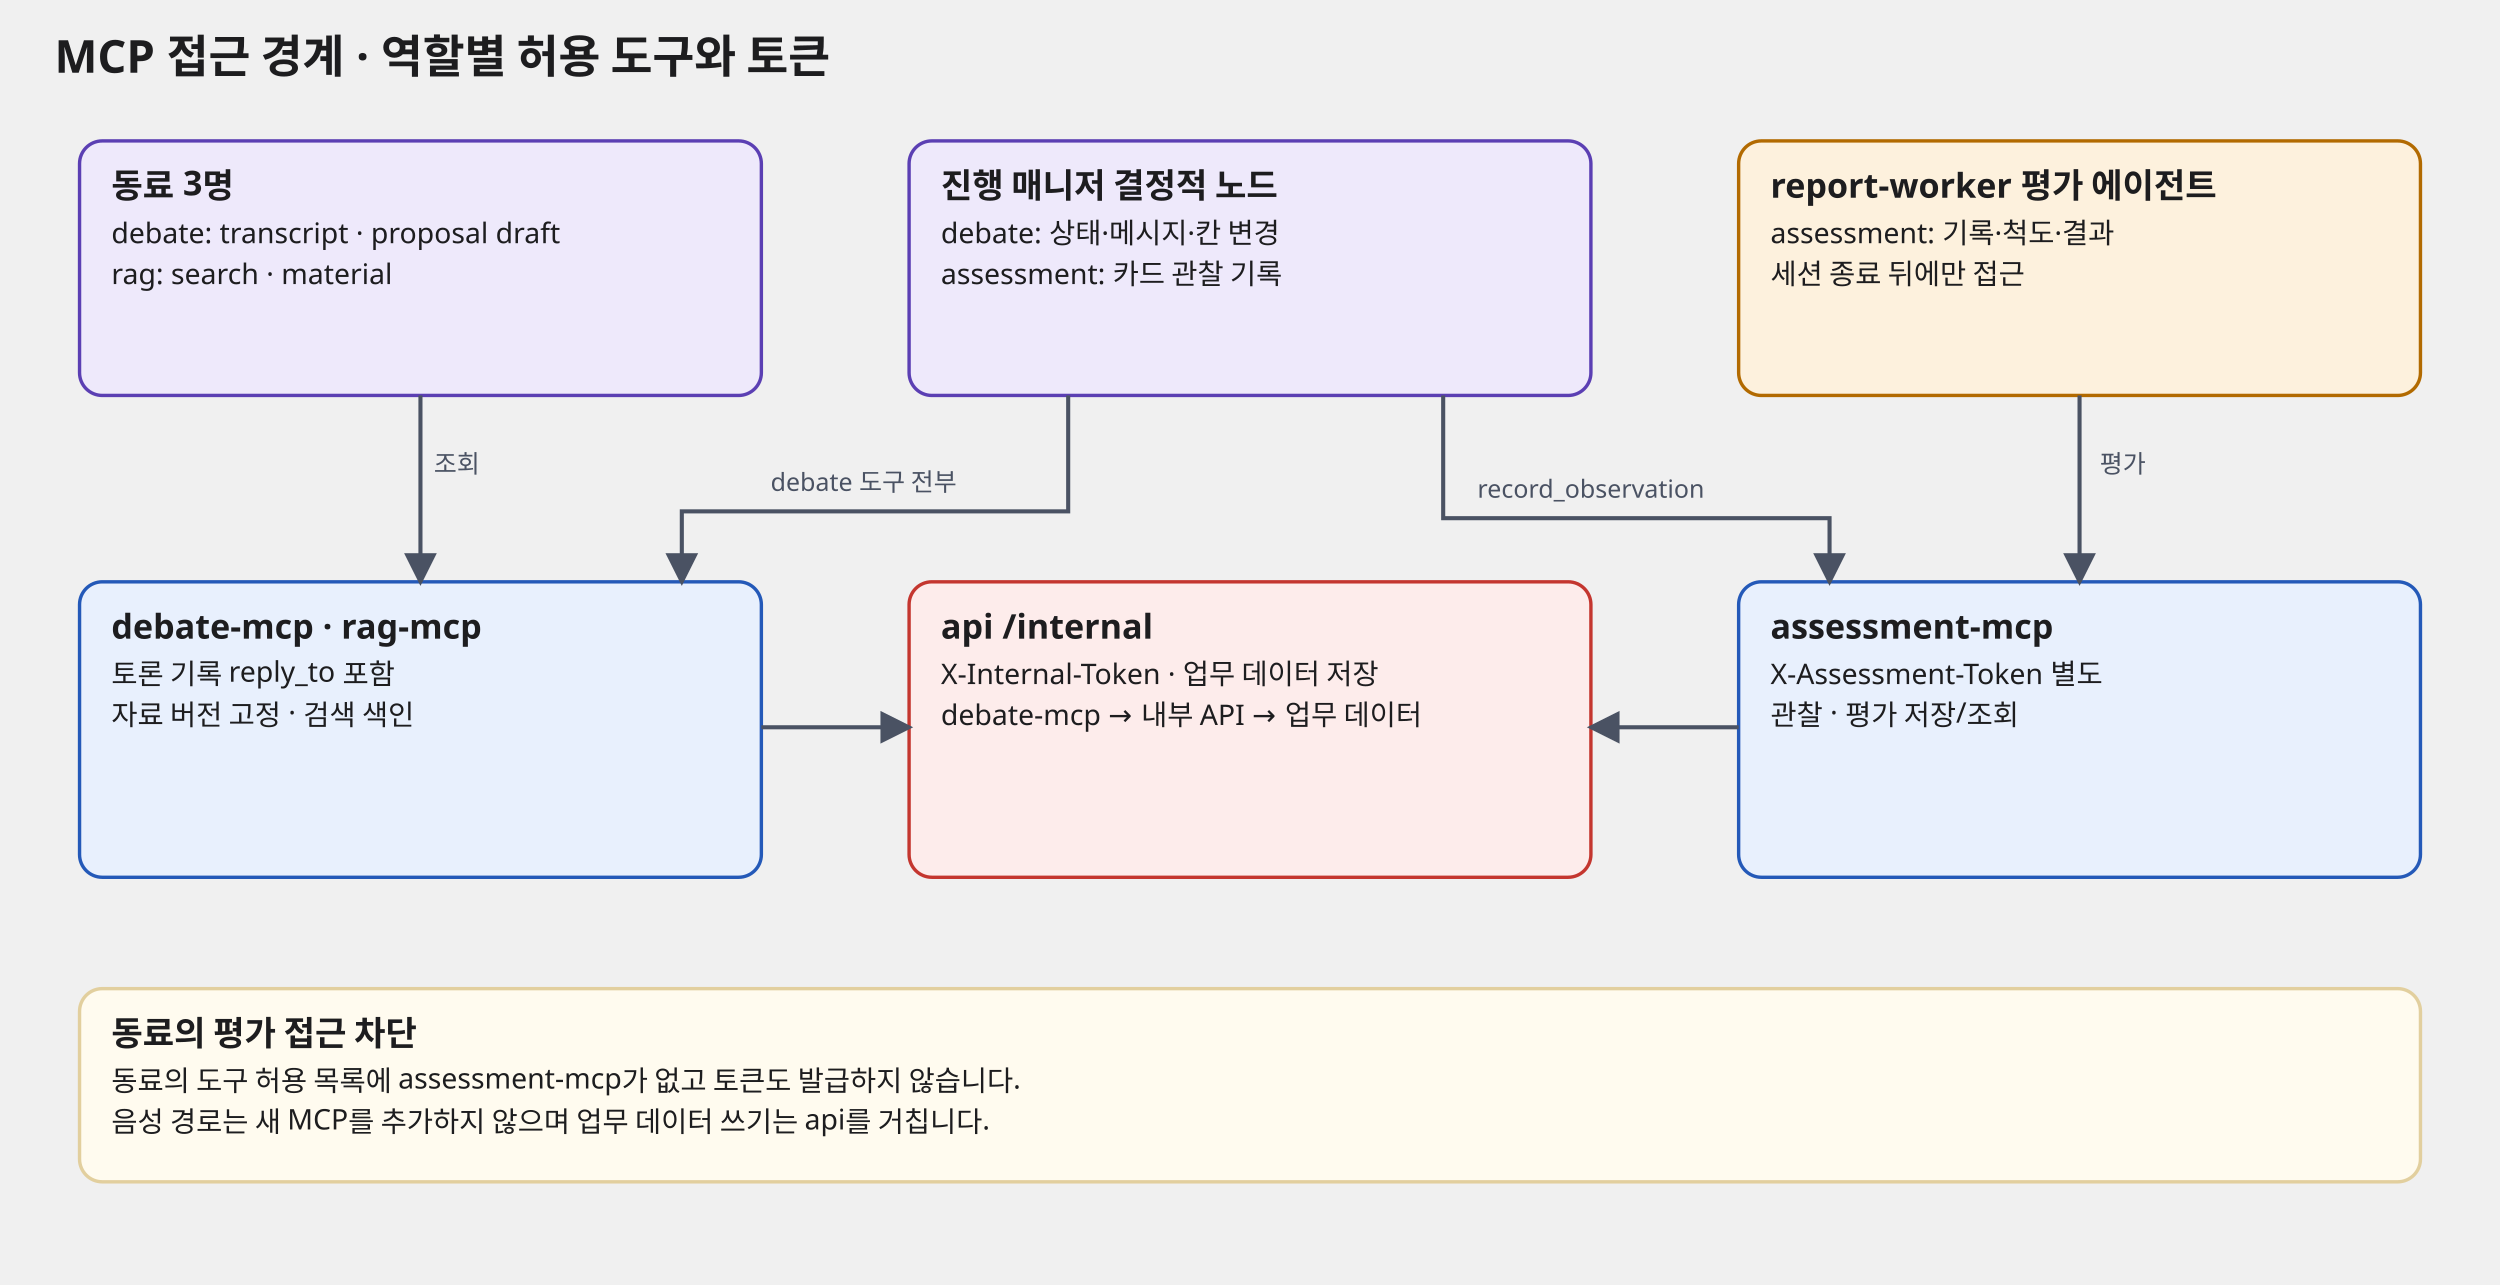
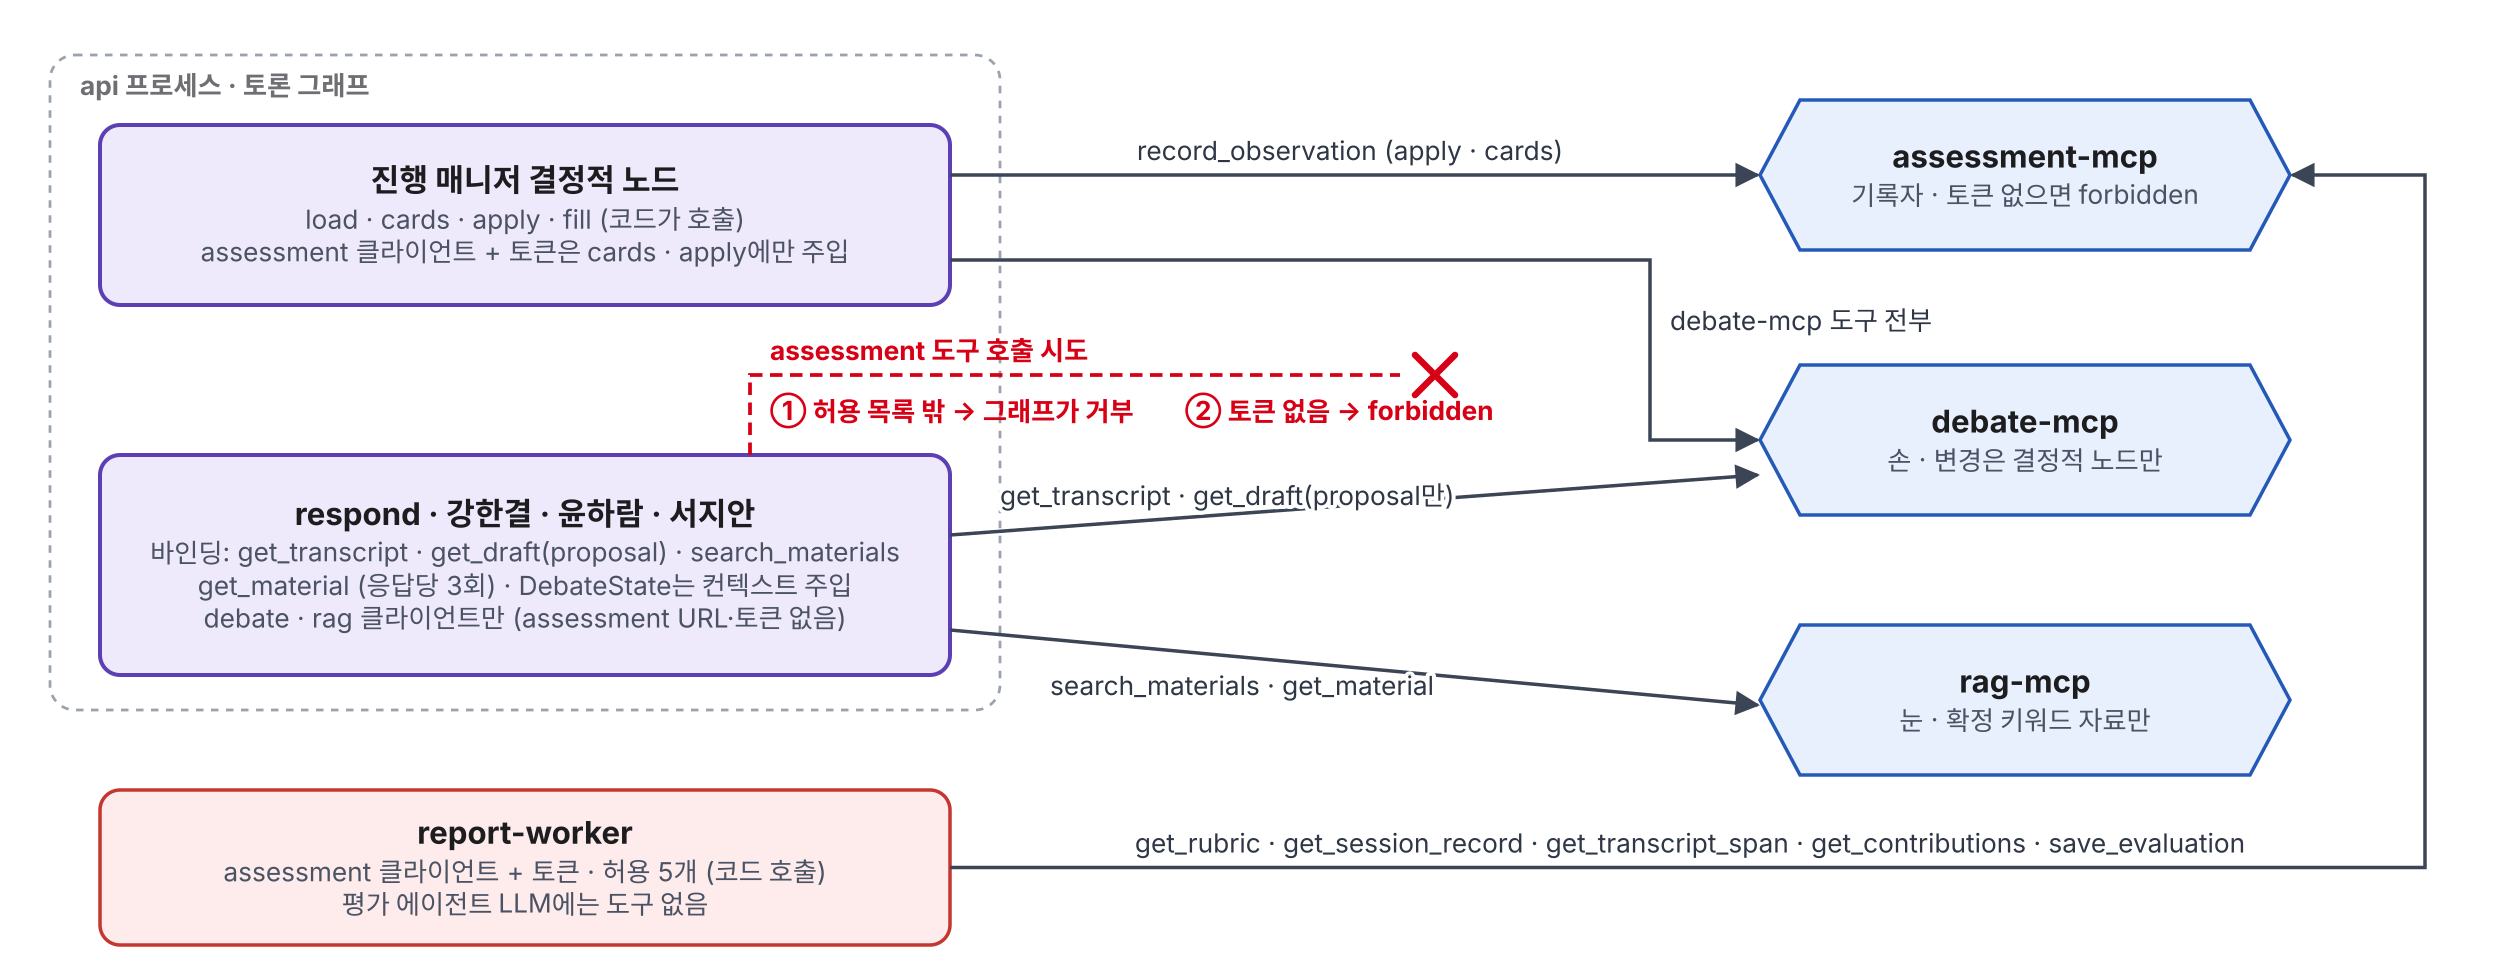
- <svg xmlns="http://www.w3.org/2000/svg" width="1100" height="565" viewBox="0 0 1100 565" role="img" aria-label="MCP 접근 경계 · 역할별 허용 도구와 토큰">
-   <style>text{font-family:Apple SD Gothic Neo,Noto Sans KR,Malgun Gothic,sans-serif;fill:#1D1D1F}.title{font-size:20px;font-weight:700}.head{font-size:15px;font-weight:700}.body{font-size:12.5px}.small{font-size:11px;fill:#4A5263}.line{stroke:#4A5263;stroke-width:1.8;fill:none}.dash{stroke:#B25000;stroke-width:1.5;stroke-dasharray:5 4;fill:none}</style>
+ <svg xmlns="http://www.w3.org/2000/svg" viewBox="0 0 1000 392" width="1000" height="392">
+   <style>
+ .b-seat{fill:#EEE9FB;stroke:#5B3FB3;stroke-width:.9}
+ .b-agentstep{fill:#EEE9FB;stroke:#5B3FB3;stroke-width:1.4}
+ .b-topic2{fill:#FFFFFF;stroke:#D2D2D7;stroke-width:1}
+ .edge-xd{stroke:#D70015;stroke-width:1.5;fill:none;stroke-dasharray:5 3}
+ .xmark{stroke:#D70015;stroke-width:2.6;fill:none;stroke-linecap:round}
+ text{font-family:"Pretendard",-apple-system,BlinkMacSystemFont,"Apple SD Gothic Neo","Noto Sans KR","Malgun Gothic",sans-serif;fill:#1D1D1F}
+ .t{font-size:12.5px;font-weight:700}
+ .s{font-size:10.5px;fill:#4A5263}
+ .tier{font-size:12.5px;font-weight:700;fill:#0066CC}
+ .mono{font-family:ui-monospace,"SF Mono",Menlo,Consolas,monospace;font-size:9.5px;fill:#3C4556}
+ .mono-s{font-family:ui-monospace,"SF Mono",Menlo,Consolas,monospace;font-size:8.6px;fill:#3C4556}
+ .lab{font-size:10.5px;fill:#2F3746}
+ .lab-t{font-size:10.5px;font-weight:700;fill:#1D1D1F}
+ .lab-b{font-size:10.5px;fill:#D70015;font-weight:700}
+ .lab-g{font-size:10.5px;fill:#6E6E73;font-weight:700}
+ .st{font-size:10px;font-weight:700;fill:#0066CC;font-family:ui-monospace,"SF Mono",Menlo,Consolas,monospace}
+ .numt{font-size:10px;font-weight:700;fill:#fff}
+ .halo{paint-order:stroke;stroke:#FFFFFF;stroke-width:3.2px;stroke-linejoin:round}
+ .numc{fill:#0071E3}
+ .edge{stroke:#3C4556;stroke-width:1.4;fill:none}
+ .edge-d{stroke:#3C4556;stroke-width:1.3;fill:none;stroke-dasharray:4 3}
+ .edge-x{stroke:#D70015;stroke-width:1.5;fill:none}
+ .ah{fill:#3C4556}
+ .ahx{fill:#D70015}
+ .aho{fill:none;stroke:#3C4556;stroke-width:1.5;stroke-linejoin:round}
+ .bnd{fill:none;stroke:#D70015;stroke-width:1.3;stroke-dasharray:7 4}
+ .lbnd{fill:none;stroke:#9AA3AD;stroke-width:1.1;stroke-dasharray:3 3}
+ .life{stroke:#9AA3AD;stroke-width:1;stroke-dasharray:4 4}
+ .b-web{fill:#E5F4EC;stroke:#1F8A5B;stroke-width:1.4}
+ .b-web-bar{stroke:#1F8A5B;stroke-width:1}
+ .b-web-dot{fill:#1F8A5B}
+ .b-api{fill:#FDECEB;stroke:#C4362F;stroke-width:1.4}
+ .b-in{fill:#FFFFFF;stroke:#C4362F;stroke-width:1}
+ .b-agent{fill:#EEE9FB;stroke:#5B3FB3;stroke-width:1.6}
+ .b-agent-in{fill:none;stroke:#5B3FB3;stroke-width:.8}
+ .b-mcp{fill:#E8F0FD;stroke:#2459B8;stroke-width:1.4}
+ .b-mq{fill:#FDF1DD;stroke:#B26A00;stroke-width:1.4}
+ .b-topic{fill:#FFFFFF;stroke:#B26A00;stroke-width:1}
+ .b-db{fill:#EEF0F3;stroke:#5F6873;stroke-width:1.4}
+ .b-ext{fill:#FFFFFF;stroke:#8B939C;stroke-width:1.4;stroke-dasharray:5 3}
+ .b-node{fill:#FFFFFF;stroke:#5F6873;stroke-width:1.3}
+ .node-top{fill:#F1F3F6}
+ .node-side{fill:#E3E7EC}
+ .b-step{fill:#F3F6FB;stroke:#0071E3;stroke-width:1.2}
+ .b-state{fill:#E8F2FD;stroke:#0071E3;stroke-width:1.2}
+ .b-note{fill:#FFFBEF;stroke:#E2CF9E;stroke-width:1}
+ .b-plug{fill:#FFFFFF;stroke:#5B3FB3;stroke-width:1.2}
+ .plug{stroke:#5B3FB3;stroke-width:1.3}
+ .plug-dot{fill:#5B3FB3}
+ .axis{stroke:#5F6873;stroke-width:1.2}
+ .tick{stroke:#9AA3AD;stroke-width:1}
+ .dot{fill:#0071E3}
+ .dot-rel{fill:#FFFFFF;stroke:#0071E3;stroke-width:1.5}
+ </style>
+   <rect width="1000" height="392" fill="#FFFFFF" />
  <defs>
-     <marker id="arrow" markerWidth="8" markerHeight="8" refX="7" refY="4" orient="auto">
-       <path d="M0 0 L8 4 L0 8 Z" fill="#4A5263" />
+     <marker id="mf-v4" viewBox="0 0 10 10" refX="9" refY="5" markerWidth="7" markerHeight="7" orient="auto-start-reverse">
+       <path d="M0,0 L10,5 L0,10 z" class="ah" />
+     </marker>
+     <marker id="mo-v4" viewBox="0 0 10 10" refX="9" refY="5" markerWidth="8" markerHeight="8" orient="auto-start-reverse">
+       <path d="M1,1 L9,5 L1,9" class="aho" />
+     </marker>
+     <marker id="mx-v4" viewBox="0 0 10 10" refX="9" refY="5" markerWidth="7" markerHeight="7" orient="auto-start-reverse">
+       <path d="M0,0 L10,5 L0,10 z" class="ahx" />
    </marker>
  </defs>
-   <text x="24" y="32" class="title">MCP 접근 경계 · 역할별 허용 도구와 토큰</text>
-   <rect x="35" y="62" width="300" height="112" rx="10" fill="#EEE9FB" stroke="#5B3FB3" stroke-width="1.5" />
-   <text x="49" y="87" class="head">동료 3명</text>
-   <text x="49" y="107" class="body">debate: transcript · proposal draft</text>
-   <text x="49" y="125" class="body">rag: search · material</text>
-   <rect x="400" y="62" width="300" height="112" rx="10" fill="#EEE9FB" stroke="#5B3FB3" stroke-width="1.5" />
-   <text x="414" y="87" class="head">진행 매니저 결정적 노드</text>
-   <text x="414" y="107" class="body">debate: 상태·메시지·칸 변경</text>
-   <text x="414" y="125" class="body">assessment: 카드 관찰 기록</text>
-   <rect x="765" y="62" width="300" height="112" rx="10" fill="#FDF1DD" stroke="#B26A00" stroke-width="1.5" />
-   <text x="779" y="87" class="head">report-worker 평가 에이전트</text>
-   <text x="779" y="107" class="body">assessment: 기록·척도·결과</text>
-   <text x="779" y="125" class="body">세션 종료 뒤에만 접근</text>
-   <rect x="35" y="256" width="300" height="130" rx="10" fill="#E8F0FD" stroke="#2459B8" stroke-width="1.5" />
-   <text x="49" y="281" class="head">debate-mcp · rag-mcp</text>
-   <text x="49" y="301" class="body">토론 기록 reply_to 포함</text>
-   <text x="49" y="319" class="body">자료 버전 고정 · 검색 색인</text>
-   <rect x="400" y="256" width="300" height="130" rx="10" fill="#FDECEB" stroke="#C4362F" stroke-width="1.5" />
-   <text x="414" y="281" class="head">api /internal</text>
-   <text x="414" y="301" class="body">X-Internal-Token · 업무 데이터 저장</text>
-   <text x="414" y="319" class="body">debate-mcp → 내부 API → 업무 데이터</text>
-   <rect x="765" y="256" width="300" height="130" rx="10" fill="#E8F0FD" stroke="#2459B8" stroke-width="1.5" />
-   <text x="779" y="281" class="head">assessment-mcp</text>
-   <text x="779" y="301" class="body">X-Assessment-Token 별도</text>
-   <text x="779" y="319" class="body">관찰 · 평가 저장/조회</text>
-   <path d="M185 174 L185 256" class="line" marker-end="url(#arrow)" />
-   <text x="201" y="208" text-anchor="middle" class="small">조회</text>
-   <text x="380" y="216" text-anchor="middle" class="small">debate 도구 전부</text>
-   <path d="M915 174 L915 256" class="line" marker-end="url(#arrow)" />
-   <text x="934" y="208" text-anchor="middle" class="small">평가</text>
-   <path d="M335 320 L400 320" class="line" marker-end="url(#arrow)" />
-   <path d="M765 320 L700 320" class="line" marker-end="url(#arrow)" />
-   <rect x="35" y="435" width="1030" height="85" rx="10" fill="#FFFBEF" stroke="#E2CF9E" stroke-width="1.5" />
-   <text x="49" y="460" class="head">동료의 평가 접근 차단</text>
-   <text x="49" y="480" class="body">동료의 도구 허용 목록에 assessment-mcp가 없고 토큰도 발급하지 않습니다.</text>
-   <text x="49" y="498" class="body">음성 경로는 새 MCP를 추가하지 않으며 업무 데이터 쓰기는 api를 거칩니다.</text>
-   <path d="M470 174 L470 225 L300 225 L300 256" class="line" marker-end="url(#arrow)" />
-   <path d="M635 174 L635 228 L805 228 L805 256" class="line" marker-end="url(#arrow)" />
-   <text x="700" y="219" text-anchor="middle" class="small">record_observation</text>
+   <rect x="20" y="22" width="380" height="262" rx="10" class="lbnd" />
+   <text x="32.0" y="38.0" text-anchor="start" class="lab-g">api 프로세스 · 토론 그래프</text>
+   <rect x="40" y="50" width="340" height="72" rx="8" class="b-agent" />
+   <text x="210.0" y="76.5" text-anchor="middle" class="t">진행 매니저 결정적 노드</text>
+   <text x="210.0" y="91.5" text-anchor="middle" class="s">load · cards · apply · fill (코드가 호출)</text>
+   <text x="210.0" y="104.5" text-anchor="middle" class="s">assessment 클라이언트 + 토큰은 cards · apply에만 주입</text>
+   <rect x="40" y="182" width="340" height="88" rx="8" class="b-agent" />
+   <text x="210.0" y="210.0" text-anchor="middle" class="t">respond · 강한결 · 윤하람 · 서지안</text>
+   <text x="210.0" y="225.0" text-anchor="middle" class="s">바인딩: get_transcript · get_draft(proposal) · search_materials</text>
+   <text x="210.0" y="238.0" text-anchor="middle" class="s">get_material (응답당 3회) · DebateState는 컨텍스트 주입</text>
+   <text x="210.0" y="251.0" text-anchor="middle" class="s">debate · rag 클라이언트만 (assessment URL·토큰 없음)</text>
+   <rect x="40" y="316" width="340" height="62" rx="8" class="b-api" />
+   <text x="210.0" y="337.5" text-anchor="middle" class="t">report-worker</text>
+   <text x="210.0" y="352.5" text-anchor="middle" class="s">assessment 클라이언트 + 토큰 · 허용 5개 (코드 호출)</text>
+   <text x="210.0" y="365.5" text-anchor="middle" class="s">평가 에이전트 LLM에는 도구 없음</text>
+   <polygon points="720,40 900,40 916,70.0 900,100 720,100 704,70.0" class="b-mcp" />
+   <text x="810.0" y="67.0" text-anchor="middle" class="t">assessment-mcp</text>
+   <text x="810.0" y="82.0" text-anchor="middle" class="s">기록자 · 토큰 없으면 forbidden</text>
+   <polygon points="720,146 900,146 916,176.0 900,206 720,206 704,176.0" class="b-mcp" />
+   <text x="810.0" y="173.0" text-anchor="middle" class="t">debate-mcp</text>
+   <text x="810.0" y="188.0" text-anchor="middle" class="s">손 · 변경은 결정적 노드만</text>
+   <polygon points="720,250 900,250 916,280.0 900,310 720,310 704,280.0" class="b-mcp" />
+   <text x="810.0" y="277.0" text-anchor="middle" class="t">rag-mcp</text>
+   <text x="810.0" y="292.0" text-anchor="middle" class="s">눈 · 확정 키워드 자료만</text>
+   <line x1="380" y1="70" x2="703" y2="70" class="edge" marker-end="url(#mf-v4)" />
+   <text x="540.0" y="64.0" text-anchor="middle" class="lab halo">record_observation (apply · cards)</text>
+   <polyline points="380,104 660,104 660,176 703,176" class="edge" marker-end="url(#mf-v4)" />
+   <text x="668.0" y="132.0" text-anchor="start" class="lab halo">debate-mcp 도구 전부</text>
+   <line x1="380" y1="214" x2="703" y2="190" class="edge" marker-end="url(#mf-v4)" />
+   <text x="400.0" y="202.0" text-anchor="start" class="lab halo">get_transcript · get_draft(proposal만)</text>
+   <line x1="380" y1="252" x2="703" y2="282" class="edge" marker-end="url(#mf-v4)" />
+   <text x="420.0" y="278.0" text-anchor="start" class="lab halo">search_materials · get_material</text>
+   <polyline points="300,182 300,150 560,150" class="edge-xd" />
+   <path d="M566,142 L582,158 M582,142 L566,158" class="xmark" />
+   <text x="308.0" y="144.0" text-anchor="start" class="lab-b">assessment 도구 호출 시도</text>
+   <text x="308.0" y="168.0" text-anchor="start" class="lab-b">① 허용 목록 밖 → 그래프가 거부</text>
+   <text x="474.0" y="168.0" text-anchor="start" class="lab-b">② 토큰 없음 → forbidden</text>
+   <polyline points="380,347 970,347 970,70 917,70" class="edge" marker-end="url(#mf-v4)" />
+   <text x="676.0" y="341.0" text-anchor="middle" class="lab halo">get_rubric · get_session_record · get_transcript_span · get_contributions · save_evaluation</text>
</svg>
